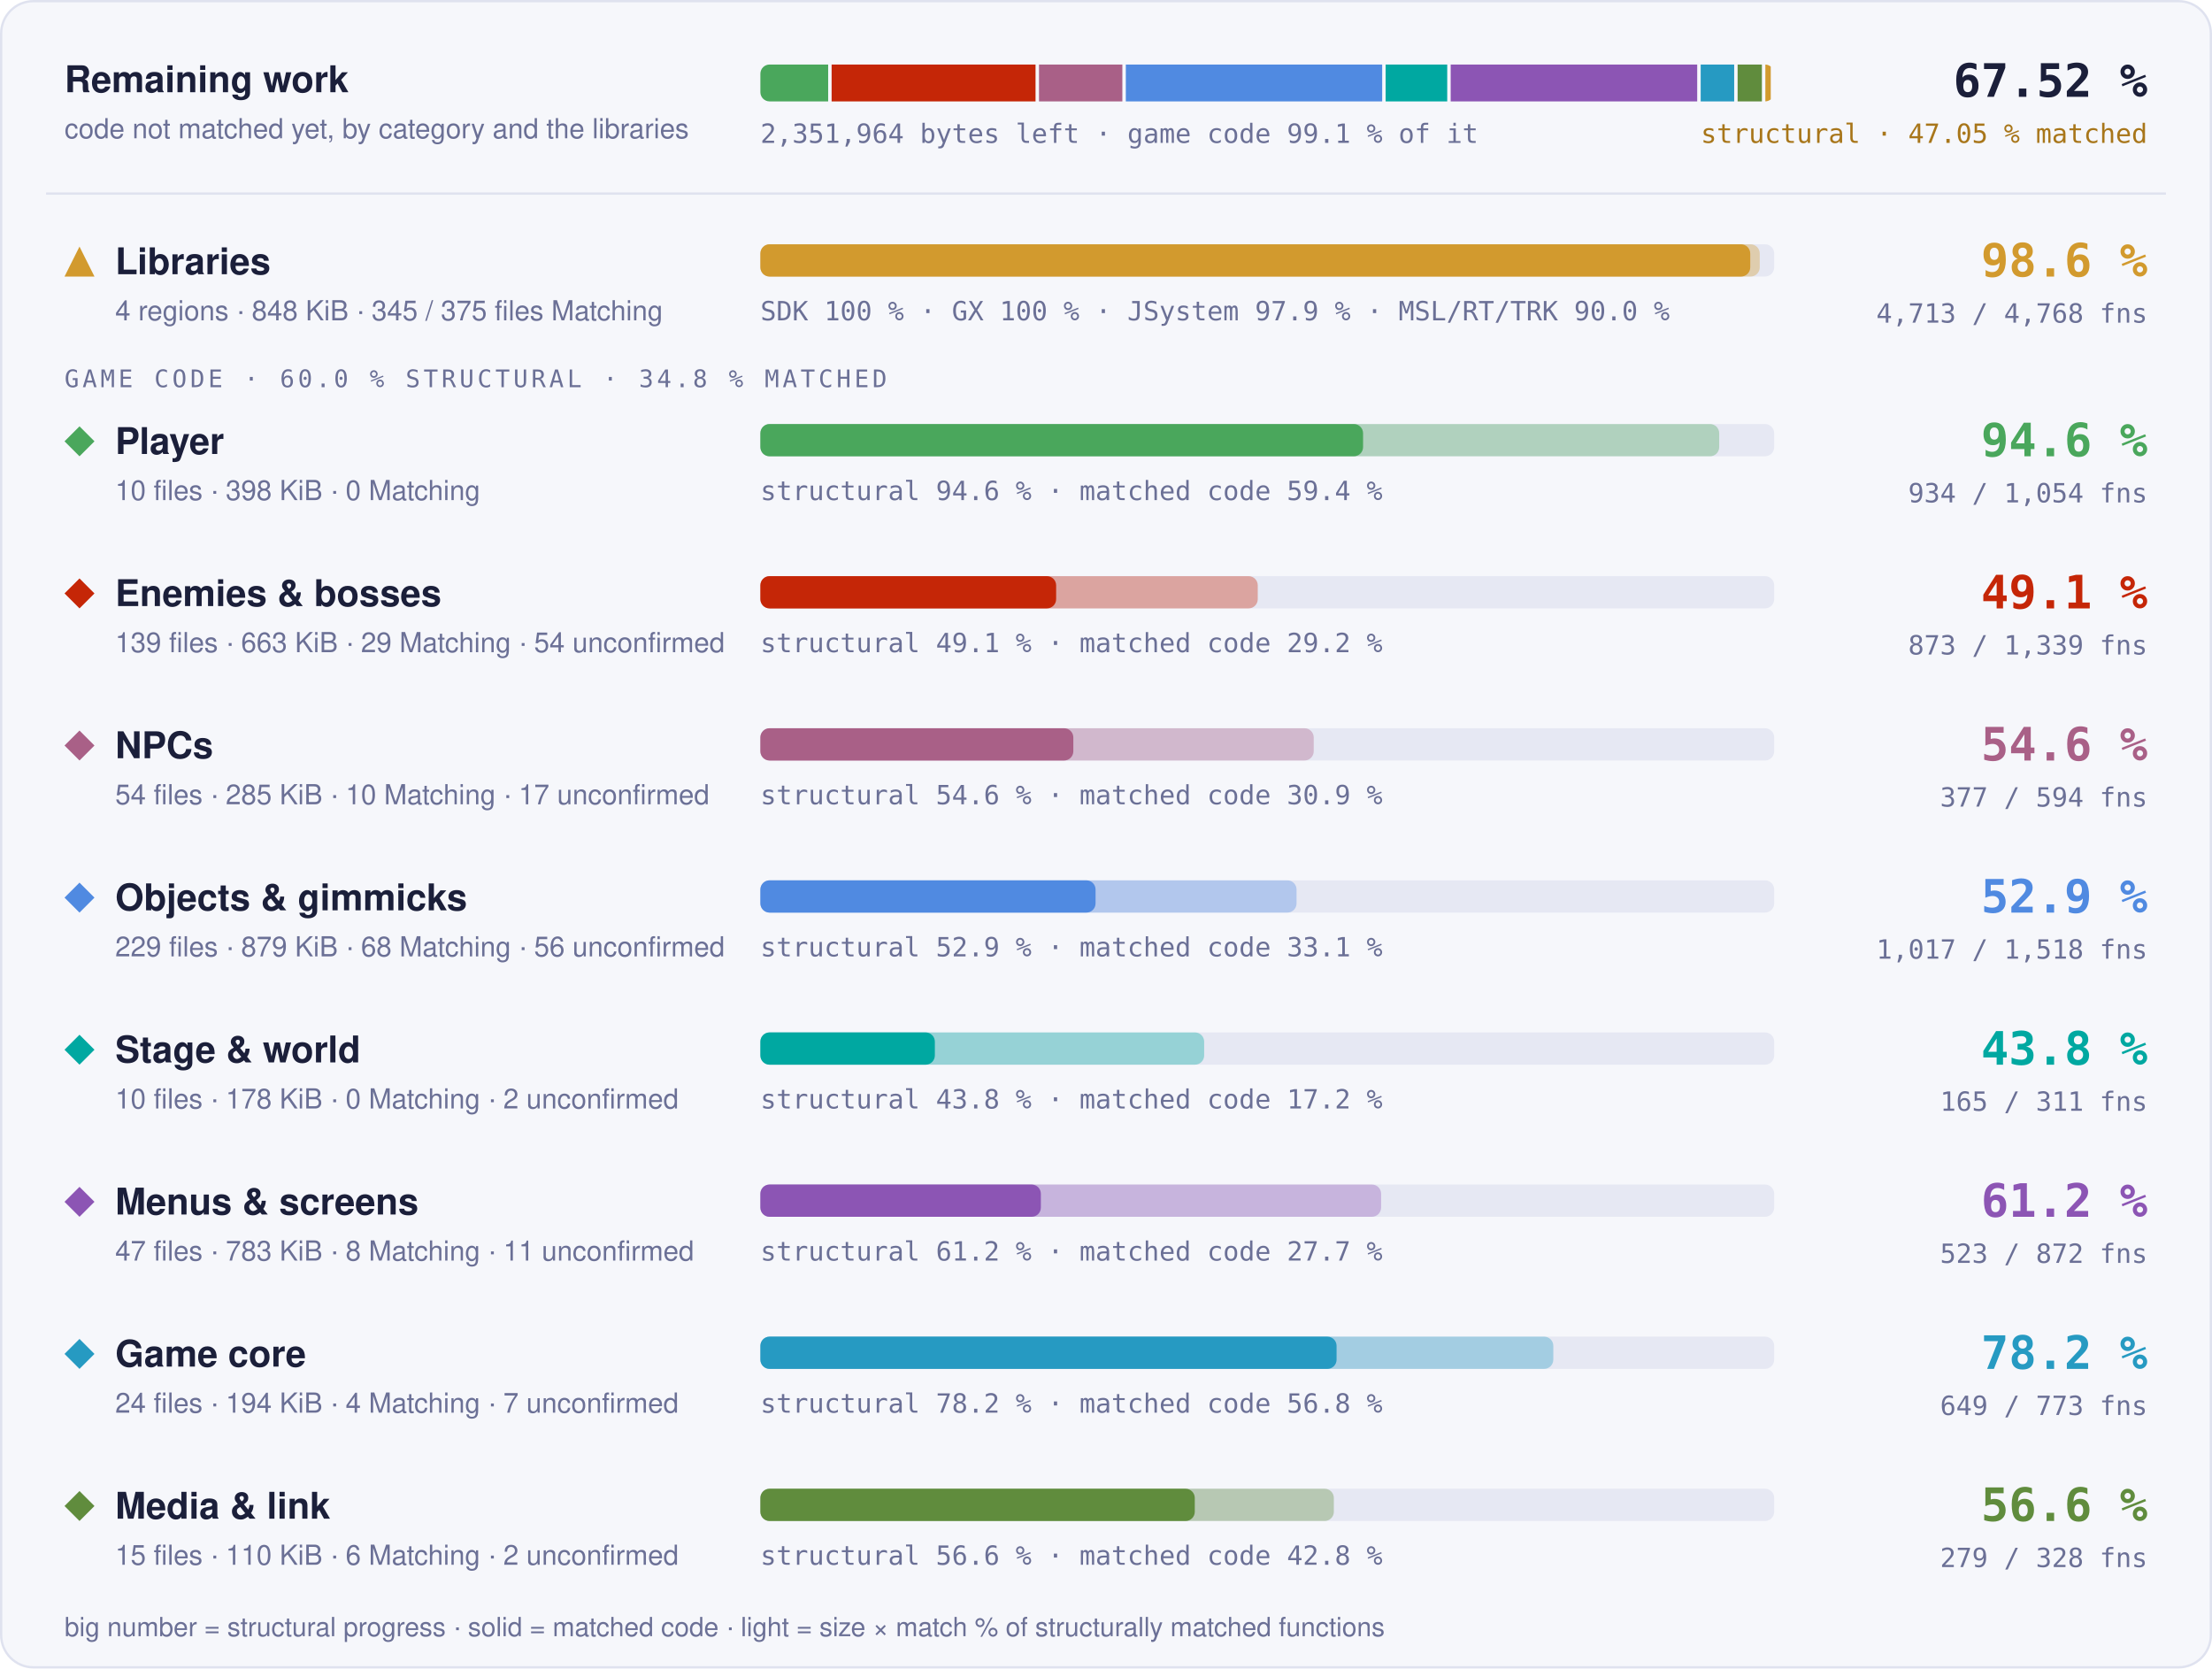
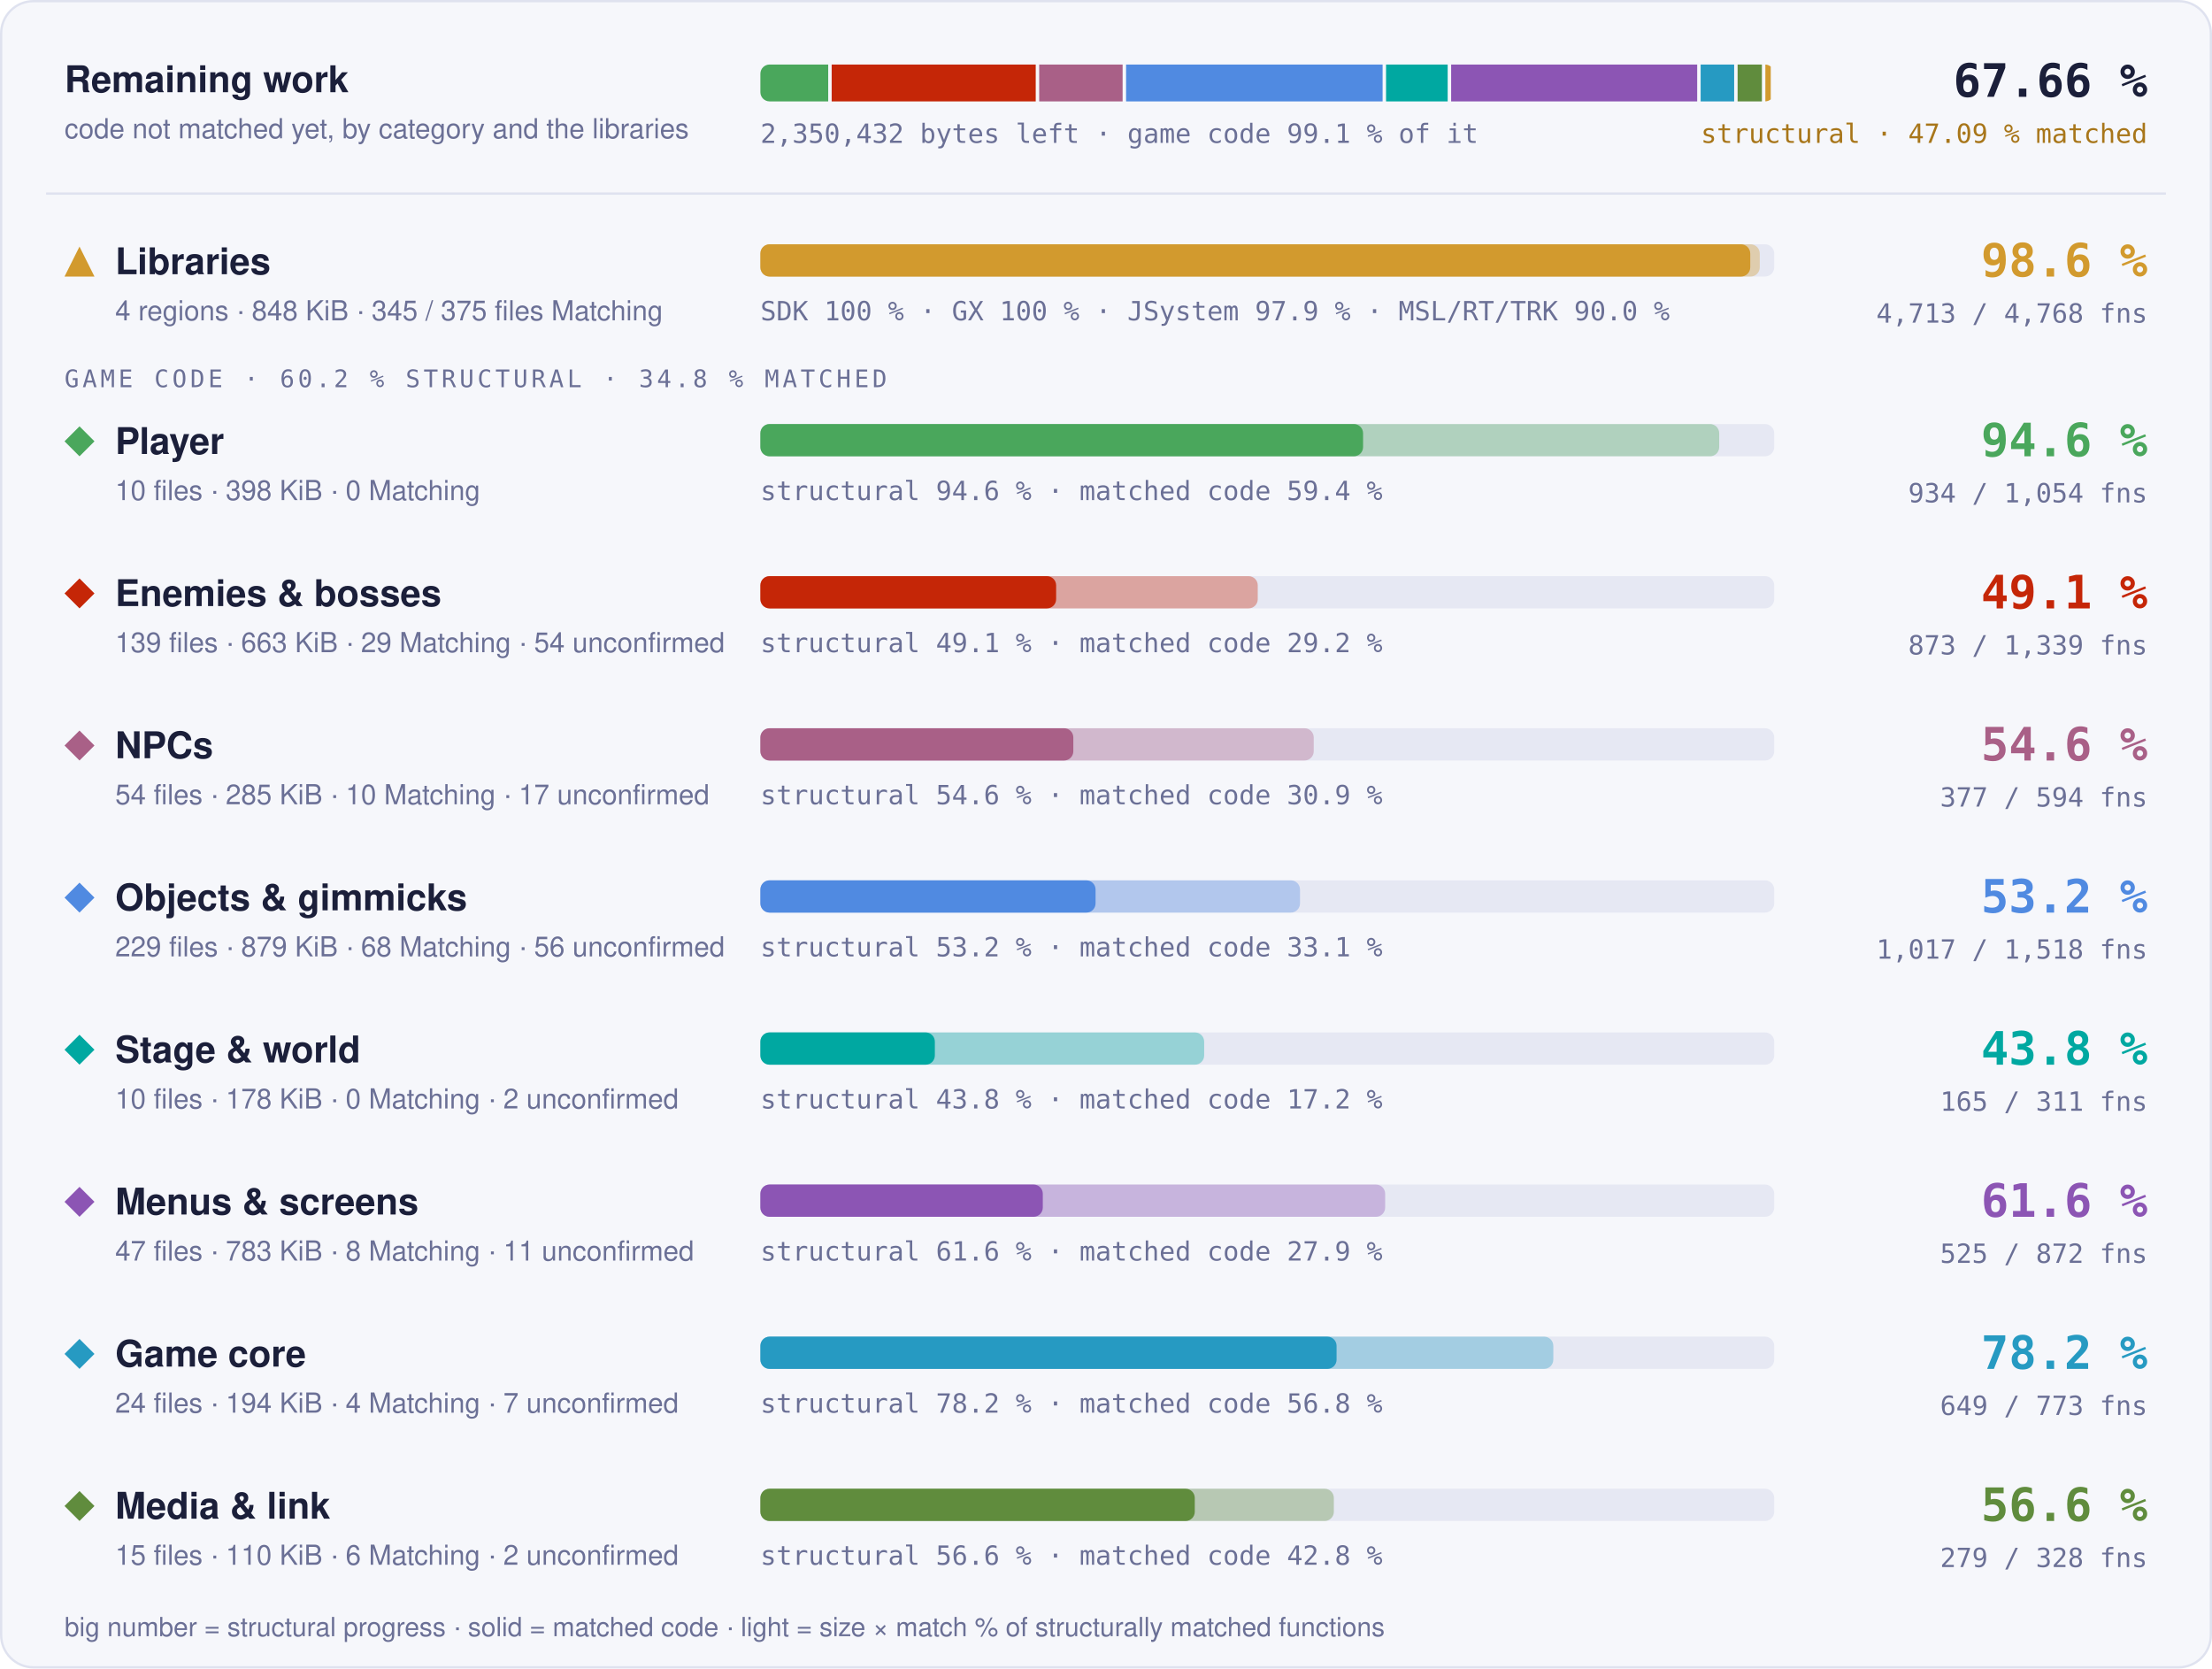
- <svg xmlns="http://www.w3.org/2000/svg" width="960" height="724" viewBox="0 0 960 724" role="img" aria-label="Progress overview: Libraries 98.6 % structural, 97.6 % matched code, 4713 of 4768 functions; Player 94.6 % structural, 59.4 % matched code, 934 of 1054 functions; Enemies &amp; bosses 49.1 % structural, 29.2 % matched code, 873 of 1339 functions; NPCs 54.6 % structural, 30.9 % matched code, 377 of 594 functions; Objects &amp; gimmicks 52.9 % structural, 33.1 % matched code, 1017 of 1518 functions; Stage &amp; world 43.8 % structural, 17.2 % matched code, 165 of 311 functions; Menus &amp; screens 61.2 % structural, 27.7 % matched code, 523 of 872 functions; Game core 78.2 % structural, 56.8 % matched code, 649 of 773 functions; Media &amp; link 56.6 % structural, 42.8 % matched code, 279 of 328 functions">
+ <svg xmlns="http://www.w3.org/2000/svg" width="960" height="724" viewBox="0 0 960 724" role="img" aria-label="Progress overview: Libraries 98.6 % structural, 97.6 % matched code, 4713 of 4768 functions; Player 94.6 % structural, 59.4 % matched code, 934 of 1054 functions; Enemies &amp; bosses 49.1 % structural, 29.2 % matched code, 873 of 1339 functions; NPCs 54.6 % structural, 30.9 % matched code, 377 of 594 functions; Objects &amp; gimmicks 53.2 % structural, 33.1 % matched code, 1017 of 1518 functions; Stage &amp; world 43.8 % structural, 17.2 % matched code, 165 of 311 functions; Menus &amp; screens 61.6 % structural, 27.9 % matched code, 525 of 872 functions; Game core 78.2 % structural, 56.8 % matched code, 649 of 773 functions; Media &amp; link 56.6 % structural, 42.8 % matched code, 279 of 328 functions">
  <style>text { font-family: -apple-system, BlinkMacSystemFont, 'Segoe UI', Helvetica, Arial, sans-serif; } .mono { font-family: ui-monospace, SFMono-Regular, 'SF Mono', Menlo, Consolas, monospace; } .grow { transform-box: fill-box; transform-origin: 0 50%; animation: grow 1.4s cubic-bezier(.2,.8,.2,1) both; } @keyframes grow { from { transform: scaleX(0); } } @media (prefers-reduced-motion: reduce) { * { animation: none !important; } }</style>
  <rect x="0.5" y="0.5" width="959" height="723" rx="14" fill="#f6f7fb" stroke="#dfe2ef" />
  <text x="28" y="40" font-size="16" font-weight="700" fill="#1b1f3a">Remaining work</text>
  <text x="28" y="60" font-size="12" fill="#6b7096">code not matched yet, by category and the libraries</text>
  <clipPath id="rw">
    <rect x="330" y="28" width="440" height="16" rx="4" />
  </clipPath>
  <g clip-path="url(#rw)">
-     <rect class="grow" x="330.00" y="28" width="29.42" height="16" fill="#4aa75c" />
-     <rect class="grow" x="360.92" y="28" width="88.50" height="16" fill="#c52607" />
-     <rect class="grow" x="450.92" y="28" width="36.18" height="16" fill="#a96087" />
-     <rect class="grow" x="488.60" y="28" width="111.26" height="16" fill="#508ae1" />
-     <rect class="grow" x="601.36" y="28" width="26.73" height="16" fill="#00a8a1" />
-     <rect class="grow" x="629.59" y="28" width="106.99" height="16" fill="#8c55b4" />
-     <rect class="grow" x="738.09" y="28" width="14.54" height="16" fill="#269ac2" />
-     <rect class="grow" x="754.12" y="28" width="10.54" height="16" fill="#608c3d" />
+     <rect class="grow" x="330.00" y="28" width="29.44" height="16" fill="#4aa75c" />
+     <rect class="grow" x="360.94" y="28" width="88.56" height="16" fill="#c52607" />
+     <rect class="grow" x="451.00" y="28" width="36.21" height="16" fill="#a96087" />
+     <rect class="grow" x="488.71" y="28" width="111.33" height="16" fill="#508ae1" />
+     <rect class="grow" x="601.54" y="28" width="26.75" height="16" fill="#00a8a1" />
+     <rect class="grow" x="629.79" y="28" width="106.78" height="16" fill="#8c55b4" />
+     <rect class="grow" x="738.07" y="28" width="14.55" height="16" fill="#269ac2" />
+     <rect class="grow" x="754.11" y="28" width="10.55" height="16" fill="#608c3d" />
    <rect class="grow" x="766.16" y="28" width="2.34" height="16" fill="#d29a2e" />
  </g>
-   <text x="330" y="62" class="mono" font-size="11.5" fill="#6b7096">2,351,964 bytes left · game code 99.1 % of it</text>
-   <text x="932" y="42" text-anchor="end" class="mono" font-size="20" font-weight="700" fill="#1b1f3a">67.52 %</text>
-   <text x="932" y="62" text-anchor="end" class="mono" font-size="11.5" fill="#a8761a">structural · 47.05 % matched</text>
+   <text x="330" y="62" class="mono" font-size="11.5" fill="#6b7096">2,350,432 bytes left · game code 99.1 % of it</text>
+   <text x="932" y="42" text-anchor="end" class="mono" font-size="20" font-weight="700" fill="#1b1f3a">67.66 %</text>
+   <text x="932" y="62" text-anchor="end" class="mono" font-size="11.5" fill="#a8761a">structural · 47.09 % matched</text>
  <line x1="20" x2="940" y1="84" y2="84" stroke="#dfe2ef" />
  <g fill="#d29a2e">
    <path d="M34.5 107L41 120L28 120Z" />
  </g>
  <text x="50" y="119" font-size="16" font-weight="700" fill="#1b1f3a">Libraries</text>
  <text x="50" y="139" font-size="12" fill="#6b7096">4 regions · 848 KiB · 345 / 375 files Matching</text>
  <rect x="330" y="106" width="440" height="14" rx="4" fill="#e6e8f3" />
  <rect class="grow" style="animation-delay:0.0s" x="330" y="106" width="433.73" height="14" rx="4" fill="#d29a2e" fill-opacity="0.35" />
  <rect class="grow" style="animation-delay:0.0s" x="330" y="106" width="429.60" height="14" rx="4" fill="#d29a2e" />
  <text x="330" y="139" class="mono" font-size="11.5" fill="#6b7096">SDK 100 % · GX 100 % · JSystem 97.9 % · MSL/RT/TRK 90.0 %</text>
  <text x="932" y="120" text-anchor="end" class="mono" font-size="20" font-weight="700" fill="#d29a2e">98.6 %</text>
  <text x="932" y="140" text-anchor="end" class="mono" font-size="11.5" fill="#6b7096">4,713 / 4,768 fns</text>
-   <text x="28" y="168" class="mono" font-size="10.5" letter-spacing="0.14em" fill="#6b7096">GAME CODE · 60.0 % STRUCTURAL · 34.8 % MATCHED</text>
+   <text x="28" y="168" class="mono" font-size="10.5" letter-spacing="0.14em" fill="#6b7096">GAME CODE · 60.2 % STRUCTURAL · 34.8 % MATCHED</text>
  <g fill="#4aa75c">
    <path d="M34.5 185L41 191.5L34.5 198L28 191.5Z" />
  </g>
  <text x="50" y="197" font-size="16" font-weight="700" fill="#1b1f3a">Player</text>
  <text x="50" y="217" font-size="12" fill="#6b7096">10 files · 398 KiB · 0 Matching</text>
  <rect x="330" y="184" width="440" height="14" rx="4" fill="#e6e8f3" />
  <rect class="grow" style="animation-delay:0.1s" x="330" y="184" width="416.13" height="14" rx="4" fill="#4aa75c" fill-opacity="0.35" />
  <rect class="grow" style="animation-delay:0.1s" x="330" y="184" width="261.57" height="14" rx="4" fill="#4aa75c" />
  <text x="330" y="217" class="mono" font-size="11.5" fill="#6b7096">structural 94.6 % · matched code 59.4 %</text>
  <text x="932" y="198" text-anchor="end" class="mono" font-size="20" font-weight="700" fill="#4aa75c">94.6 %</text>
  <text x="932" y="218" text-anchor="end" class="mono" font-size="11.5" fill="#6b7096">934 / 1,054 fns</text>
  <g fill="#c52607">
    <path d="M34.5 251L41 257.5L34.5 264L28 257.5Z" />
  </g>
  <text x="50" y="263" font-size="16" font-weight="700" fill="#1b1f3a">Enemies &amp; bosses</text>
  <text x="50" y="283" font-size="12" fill="#6b7096">139 files · 663 KiB · 29 Matching · 54 unconfirmed</text>
  <rect x="330" y="250" width="440" height="14" rx="4" fill="#e6e8f3" />
  <rect class="grow" style="animation-delay:0.2s" x="330" y="250" width="215.86" height="14" rx="4" fill="#c52607" fill-opacity="0.35" />
  <rect class="grow" style="animation-delay:0.2s" x="330" y="250" width="128.36" height="14" rx="4" fill="#c52607" />
  <text x="330" y="283" class="mono" font-size="11.5" fill="#6b7096">structural 49.1 % · matched code 29.2 %</text>
  <text x="932" y="264" text-anchor="end" class="mono" font-size="20" font-weight="700" fill="#c52607">49.1 %</text>
  <text x="932" y="284" text-anchor="end" class="mono" font-size="11.5" fill="#6b7096">873 / 1,339 fns</text>
  <g fill="#a96087">
    <path d="M34.5 317L41 323.5L34.5 330L28 323.5Z" />
  </g>
  <text x="50" y="329" font-size="16" font-weight="700" fill="#1b1f3a">NPCs</text>
  <text x="50" y="349" font-size="12" fill="#6b7096">54 files · 285 KiB · 10 Matching · 17 unconfirmed</text>
  <rect x="330" y="316" width="440" height="14" rx="4" fill="#e6e8f3" />
  <rect class="grow" style="animation-delay:0.3s" x="330" y="316" width="240.15" height="14" rx="4" fill="#a96087" fill-opacity="0.35" />
  <rect class="grow" style="animation-delay:0.3s" x="330" y="316" width="135.82" height="14" rx="4" fill="#a96087" />
  <text x="330" y="349" class="mono" font-size="11.5" fill="#6b7096">structural 54.6 % · matched code 30.9 %</text>
  <text x="932" y="330" text-anchor="end" class="mono" font-size="20" font-weight="700" fill="#a96087">54.6 %</text>
  <text x="932" y="350" text-anchor="end" class="mono" font-size="11.5" fill="#6b7096">377 / 594 fns</text>
  <g fill="#508ae1">
    <path d="M34.5 383L41 389.5L34.5 396L28 389.5Z" />
  </g>
  <text x="50" y="395" font-size="16" font-weight="700" fill="#1b1f3a">Objects &amp; gimmicks</text>
  <text x="50" y="415" font-size="12" fill="#6b7096">229 files · 879 KiB · 68 Matching · 56 unconfirmed</text>
  <rect x="330" y="382" width="440" height="14" rx="4" fill="#e6e8f3" />
-   <rect class="grow" style="animation-delay:0.4s" x="330" y="382" width="232.70" height="14" rx="4" fill="#508ae1" fill-opacity="0.35" />
+   <rect class="grow" style="animation-delay:0.4s" x="330" y="382" width="234.20" height="14" rx="4" fill="#508ae1" fill-opacity="0.35" />
  <rect class="grow" style="animation-delay:0.4s" x="330" y="382" width="145.47" height="14" rx="4" fill="#508ae1" />
-   <text x="330" y="415" class="mono" font-size="11.5" fill="#6b7096">structural 52.9 % · matched code 33.1 %</text>
-   <text x="932" y="396" text-anchor="end" class="mono" font-size="20" font-weight="700" fill="#508ae1">52.9 %</text>
+   <text x="330" y="415" class="mono" font-size="11.5" fill="#6b7096">structural 53.2 % · matched code 33.1 %</text>
+   <text x="932" y="396" text-anchor="end" class="mono" font-size="20" font-weight="700" fill="#508ae1">53.2 %</text>
  <text x="932" y="416" text-anchor="end" class="mono" font-size="11.5" fill="#6b7096">1,017 / 1,518 fns</text>
  <g fill="#00a8a1">
    <path d="M34.5 449L41 455.5L34.5 462L28 455.5Z" />
  </g>
  <text x="50" y="461" font-size="16" font-weight="700" fill="#1b1f3a">Stage &amp; world</text>
  <text x="50" y="481" font-size="12" fill="#6b7096">10 files · 178 KiB · 0 Matching · 2 unconfirmed</text>
  <rect x="330" y="448" width="440" height="14" rx="4" fill="#e6e8f3" />
  <rect class="grow" style="animation-delay:0.5s" x="330" y="448" width="192.60" height="14" rx="4" fill="#00a8a1" fill-opacity="0.35" />
  <rect class="grow" style="animation-delay:0.5s" x="330" y="448" width="75.72" height="14" rx="4" fill="#00a8a1" />
  <text x="330" y="481" class="mono" font-size="11.5" fill="#6b7096">structural 43.8 % · matched code 17.2 %</text>
  <text x="932" y="462" text-anchor="end" class="mono" font-size="20" font-weight="700" fill="#00a8a1">43.8 %</text>
  <text x="932" y="482" text-anchor="end" class="mono" font-size="11.5" fill="#6b7096">165 / 311 fns</text>
  <g fill="#8c55b4">
    <path d="M34.5 515L41 521.5L34.5 528L28 521.5Z" />
  </g>
  <text x="50" y="527" font-size="16" font-weight="700" fill="#1b1f3a">Menus &amp; screens</text>
  <text x="50" y="547" font-size="12" fill="#6b7096">47 files · 783 KiB · 8 Matching · 11 unconfirmed</text>
  <rect x="330" y="514" width="440" height="14" rx="4" fill="#e6e8f3" />
-   <rect class="grow" style="animation-delay:0.6s" x="330" y="514" width="269.39" height="14" rx="4" fill="#8c55b4" fill-opacity="0.35" />
-   <rect class="grow" style="animation-delay:0.6s" x="330" y="514" width="121.73" height="14" rx="4" fill="#8c55b4" />
-   <text x="330" y="547" class="mono" font-size="11.5" fill="#6b7096">structural 61.2 % · matched code 27.7 %</text>
-   <text x="932" y="528" text-anchor="end" class="mono" font-size="20" font-weight="700" fill="#8c55b4">61.2 %</text>
-   <text x="932" y="548" text-anchor="end" class="mono" font-size="11.5" fill="#6b7096">523 / 872 fns</text>
+   <rect class="grow" style="animation-delay:0.6s" x="330" y="514" width="271.15" height="14" rx="4" fill="#8c55b4" fill-opacity="0.35" />
+   <rect class="grow" style="animation-delay:0.6s" x="330" y="514" width="122.57" height="14" rx="4" fill="#8c55b4" />
+   <text x="330" y="547" class="mono" font-size="11.5" fill="#6b7096">structural 61.6 % · matched code 27.9 %</text>
+   <text x="932" y="528" text-anchor="end" class="mono" font-size="20" font-weight="700" fill="#8c55b4">61.6 %</text>
+   <text x="932" y="548" text-anchor="end" class="mono" font-size="11.5" fill="#6b7096">525 / 872 fns</text>
  <g fill="#269ac2">
    <path d="M34.5 581L41 587.5L34.5 594L28 587.5Z" />
  </g>
  <text x="50" y="593" font-size="16" font-weight="700" fill="#1b1f3a">Game core</text>
  <text x="50" y="613" font-size="12" fill="#6b7096">24 files · 194 KiB · 4 Matching · 7 unconfirmed</text>
  <rect x="330" y="580" width="440" height="14" rx="4" fill="#e6e8f3" />
  <rect class="grow" style="animation-delay:0.7s" x="330" y="580" width="344.13" height="14" rx="4" fill="#269ac2" fill-opacity="0.35" />
  <rect class="grow" style="animation-delay:0.7s" x="330" y="580" width="250.07" height="14" rx="4" fill="#269ac2" />
  <text x="330" y="613" class="mono" font-size="11.5" fill="#6b7096">structural 78.2 % · matched code 56.8 %</text>
  <text x="932" y="594" text-anchor="end" class="mono" font-size="20" font-weight="700" fill="#269ac2">78.2 %</text>
  <text x="932" y="614" text-anchor="end" class="mono" font-size="11.5" fill="#6b7096">649 / 773 fns</text>
  <g fill="#608c3d">
    <path d="M34.5 647L41 653.5L34.5 660L28 653.5Z" />
  </g>
  <text x="50" y="659" font-size="16" font-weight="700" fill="#1b1f3a">Media &amp; link</text>
  <text x="50" y="679" font-size="12" fill="#6b7096">15 files · 110 KiB · 6 Matching · 2 unconfirmed</text>
  <rect x="330" y="646" width="440" height="14" rx="4" fill="#e6e8f3" />
  <rect class="grow" style="animation-delay:0.8s" x="330" y="646" width="248.88" height="14" rx="4" fill="#608c3d" fill-opacity="0.35" />
  <rect class="grow" style="animation-delay:0.8s" x="330" y="646" width="188.53" height="14" rx="4" fill="#608c3d" />
  <text x="330" y="679" class="mono" font-size="11.5" fill="#6b7096">structural 56.6 % · matched code 42.8 %</text>
  <text x="932" y="660" text-anchor="end" class="mono" font-size="20" font-weight="700" fill="#608c3d">56.6 %</text>
  <text x="932" y="680" text-anchor="end" class="mono" font-size="11.5" fill="#6b7096">279 / 328 fns</text>
  <text x="28" y="710" font-size="11.5" fill="#6b7096">big number = structural progress · solid = matched code · light = size × match % of structurally matched functions</text>
</svg>
